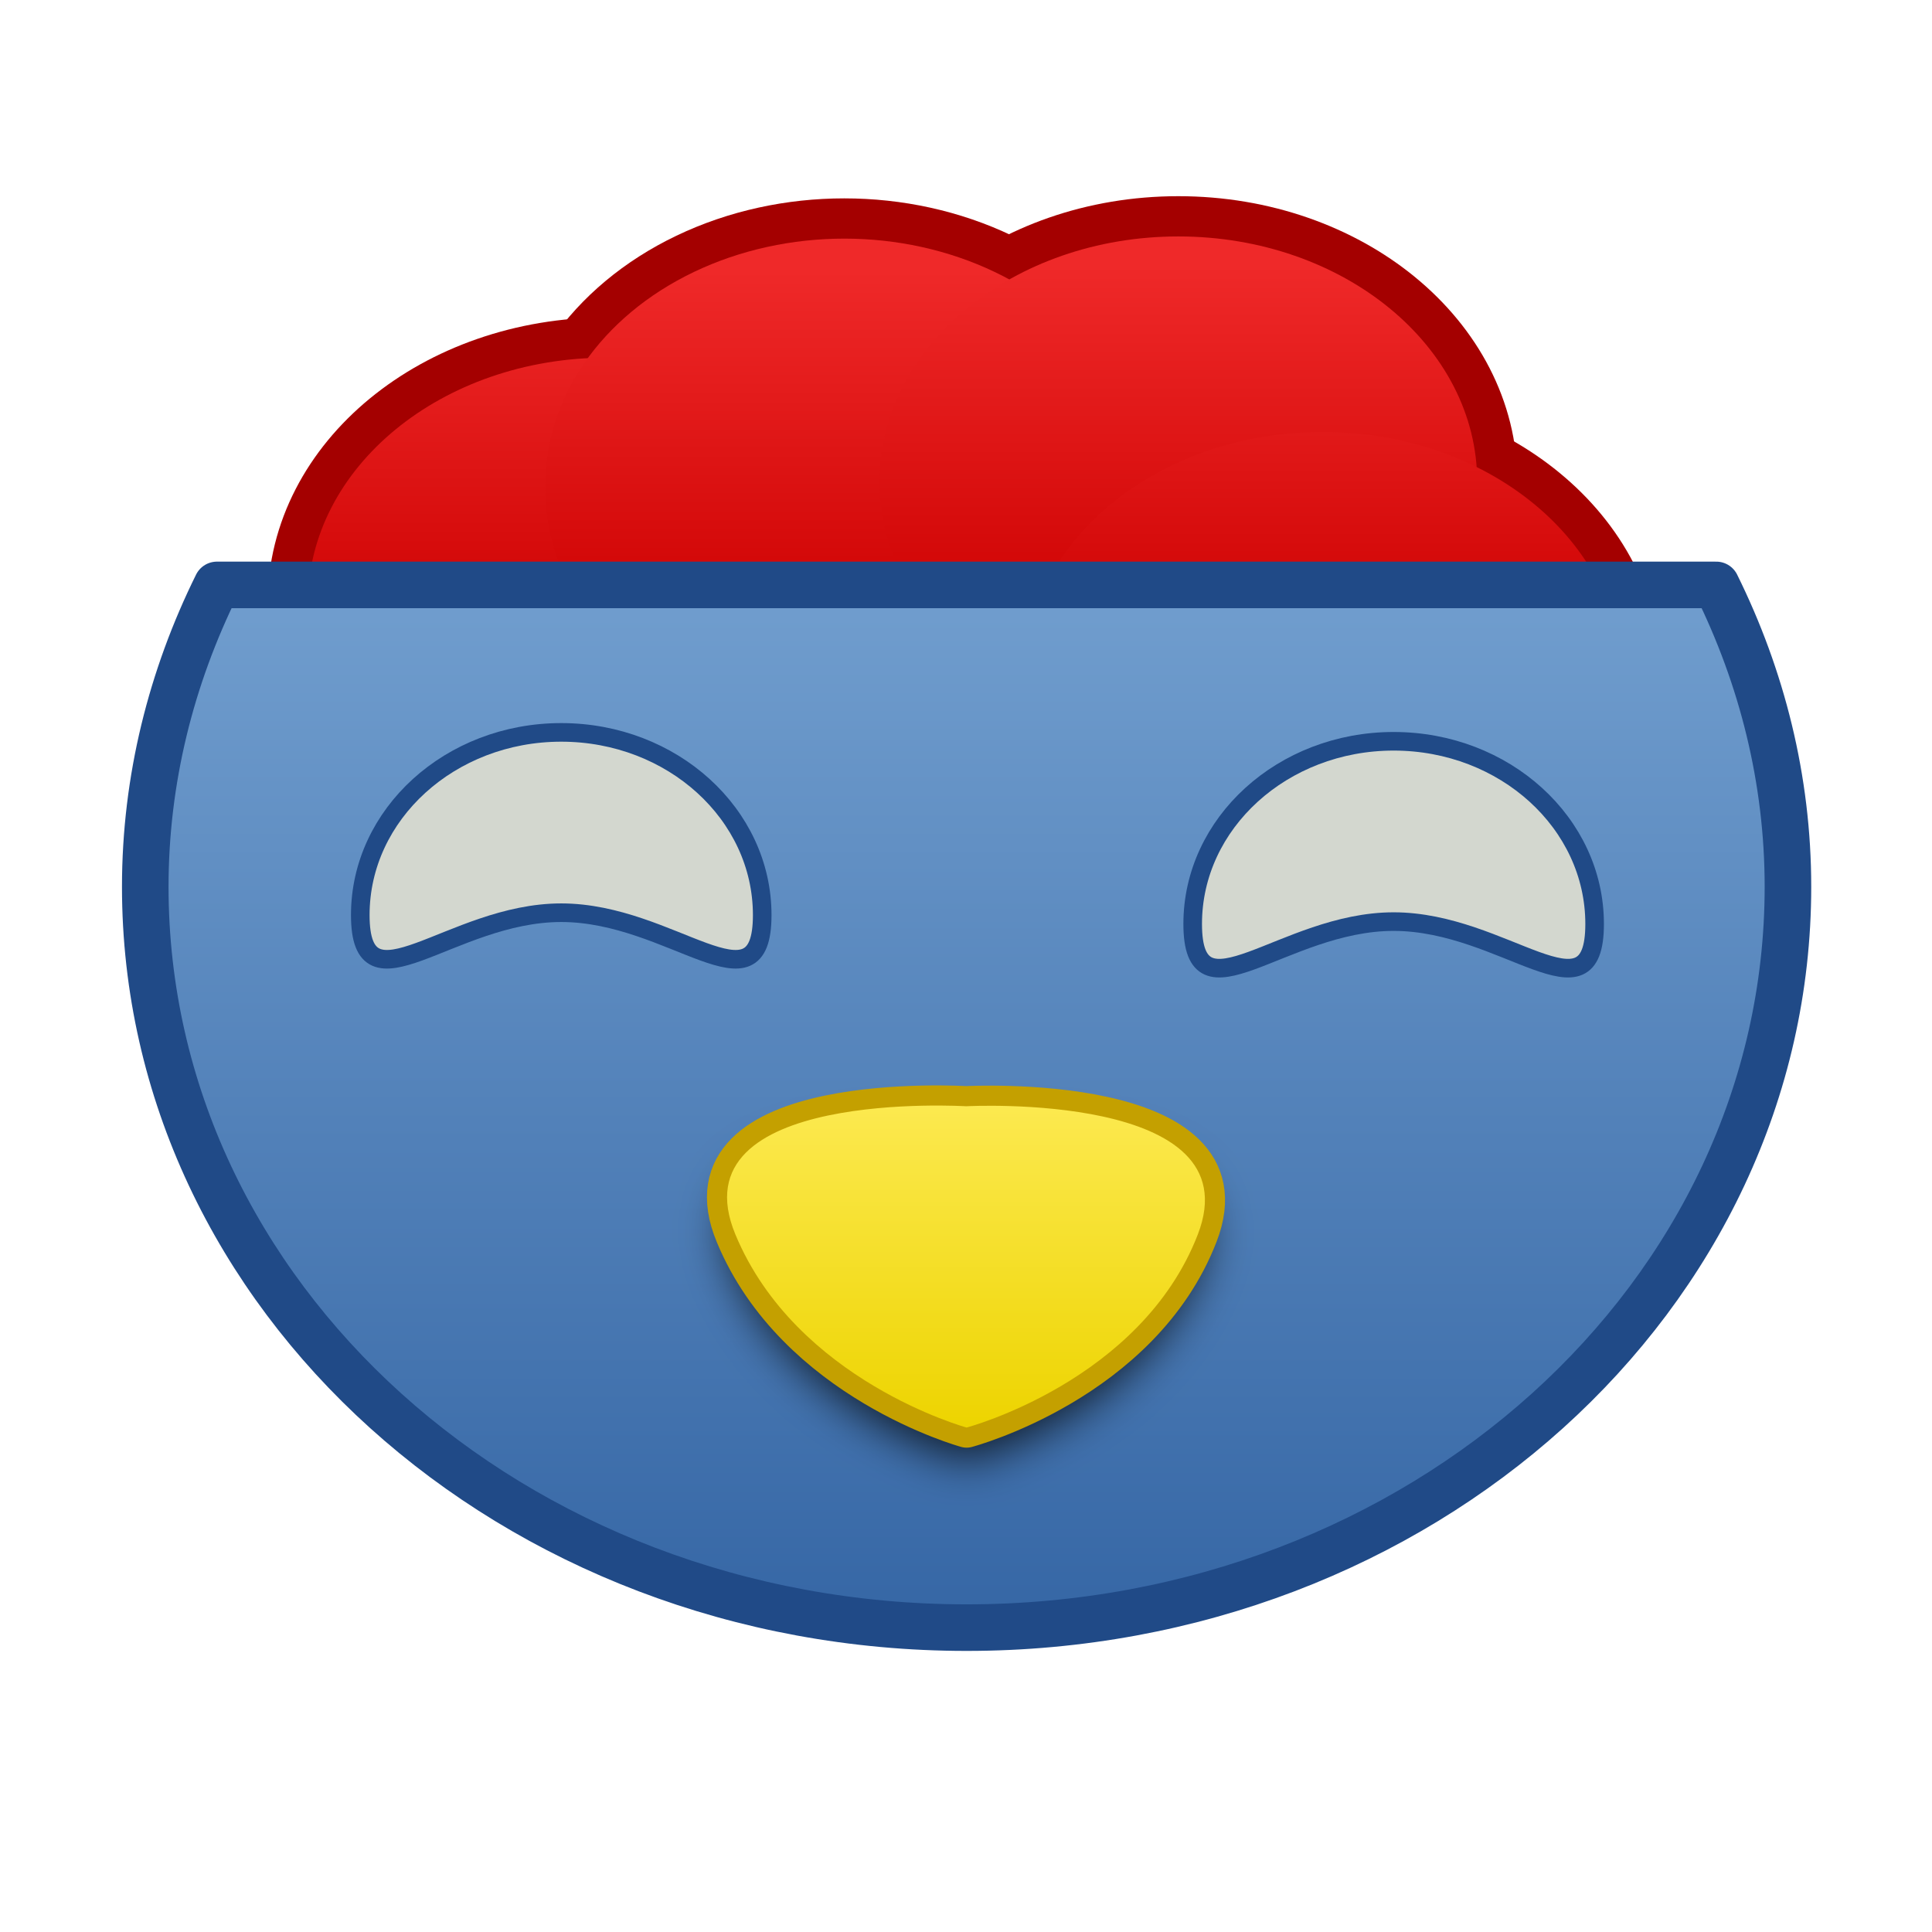
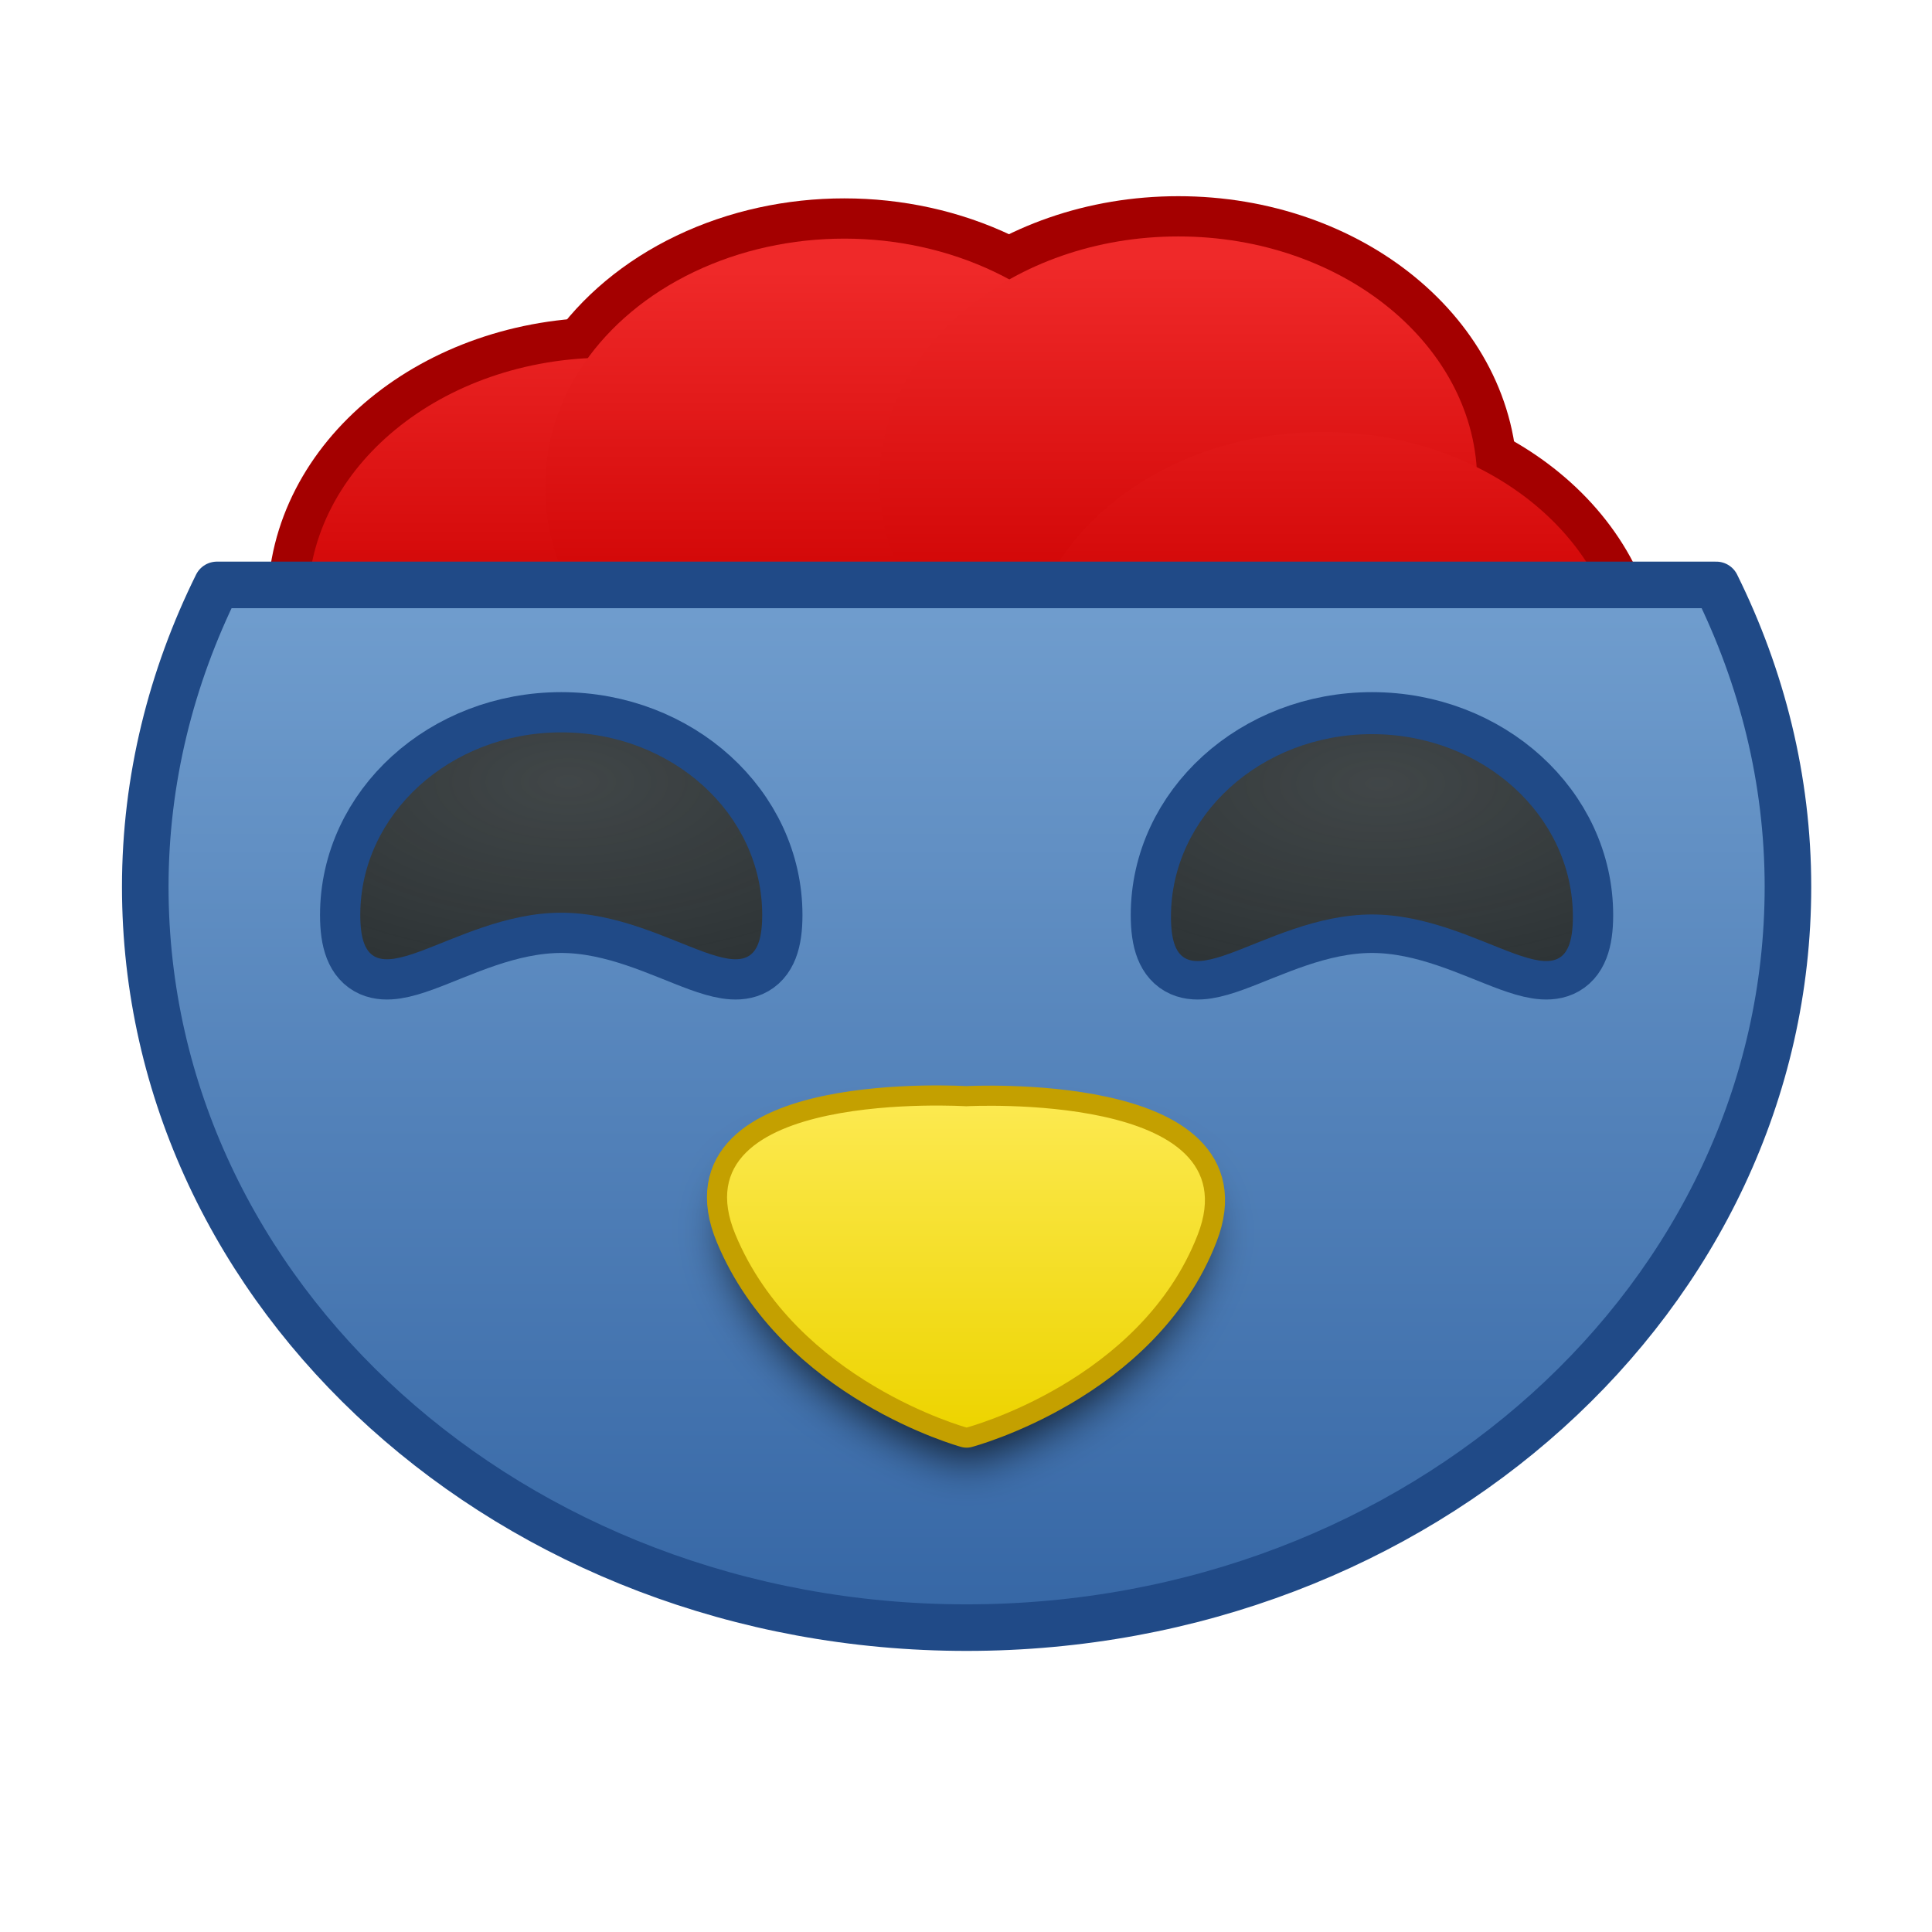
<svg xmlns="http://www.w3.org/2000/svg" xmlns:xlink="http://www.w3.org/1999/xlink" width="48px" height="48px" id="svg2993" version="1.1">
  <defs id="defs2995">
+     <linearGradient id="linearGradient3839">
+       <stop style="stop-color:#eeeeec;stop-opacity:1;" offset="0" id="stop3841" />
+       <stop style="stop-color:#eeeeec;stop-opacity:0;" offset="1" id="stop3843" />
+     </linearGradient>
    <linearGradient id="linearGradient3845">
      <stop style="stop-color:#aeaead;stop-opacity:1;" offset="0" id="stop3847" />
      <stop style="stop-color:#eeeeec;stop-opacity:0;" offset="1" id="stop3849" />
    </linearGradient>
    <linearGradient id="linearGradient3882">
      <stop style="stop-color:#babdb6;stop-opacity:1;" offset="0" id="stop3884" />
      <stop style="stop-color:#eeeeec;stop-opacity:1;" offset="1" id="stop3886" />
    </linearGradient>
    <linearGradient id="linearGradient3872">
      <stop id="stop3880" offset="0" style="stop-color:#e0e2dd;stop-opacity:1;" />
      <stop style="stop-color:#eeeeec;stop-opacity:1;" offset="1" id="stop3876" />
    </linearGradient>
    <linearGradient id="linearGradient4114">
      <stop style="stop-color:#edd400;stop-opacity:1;" offset="0" id="stop4116" />
      <stop style="stop-color:#fce94f;stop-opacity:1;" offset="1" id="stop4118" />
    </linearGradient>
    <linearGradient id="linearGradient3939">
      <stop style="stop-color:#ef2929;stop-opacity:1;" offset="0" id="stop3941" />
      <stop style="stop-color:#cc0000;stop-opacity:1;" offset="1" id="stop3943" />
    </linearGradient>
    <linearGradient id="linearGradient3820">
      <stop style="stop-color:#eeeeec;stop-opacity:1;" offset="0" id="stop3822" />
      <stop style="stop-color:#eeeeec;stop-opacity:0;" offset="1" id="stop3824" />
    </linearGradient>
    <linearGradient id="linearGradient3903">
      <stop style="stop-color:#eeeeec;stop-opacity:1;" offset="0" id="stop3905" />
      <stop style="stop-color:#ffffff;stop-opacity:0;" offset="1" id="stop3907" />
    </linearGradient>
    <linearGradient id="linearGradient3891">
      <stop style="stop-color:#2e3436;stop-opacity:1;" offset="0" id="stop3893" />
      <stop style="stop-color:#eeeeec;stop-opacity:1;" offset="1" id="stop3895" />
    </linearGradient>
    <linearGradient id="linearGradient3883">
      <stop style="stop-color:#2e3436;stop-opacity:1;" offset="0" id="stop3885" />
      <stop style="stop-color:#2e3436;stop-opacity:0;" offset="1" id="stop3887" />
    </linearGradient>
    <linearGradient id="linearGradient3801">
      <stop style="stop-color:#f57900;stop-opacity:1;" offset="0" id="stop3803" />
      <stop style="stop-color:#fcaf3e;stop-opacity:1;" offset="1" id="stop3805" />
    </linearGradient>
    <linearGradient id="linearGradient3784">
      <stop style="stop-color:#3465a4;stop-opacity:1;" offset="0" id="stop3786" />
      <stop style="stop-color:#729fcf;stop-opacity:1;" offset="1" id="stop3788" />
    </linearGradient>
    <linearGradient xlink:href="#linearGradient3784" id="linearGradient3790" x1="2.515" y1="44.204" x2="2.515" y2="17.14" gradientUnits="userSpaceOnUse" gradientTransform="translate(0.5149951,-3.186731)" />
    <linearGradient xlink:href="#linearGradient3801" id="linearGradient3808" gradientUnits="userSpaceOnUse" gradientTransform="matrix(0.680266,0,0,0.680266,7.673616,16.61139)" x1="24" y1="39.08" x2="23.87" y2="31.379" />
    <radialGradient xlink:href="#linearGradient3820" id="radialGradient3828" cx="23.093" cy="31.611" fx="23.093" fy="31.611" r="3.826" gradientTransform="matrix(1.135759,-1.098012,0.9194646,0.9510735,-31.29284,32.15095)" gradientUnits="userSpaceOnUse" spreadMethod="reflect" />
    <linearGradient xlink:href="#linearGradient4114" id="linearGradient3024" gradientUnits="userSpaceOnUse" gradientTransform="matrix(1.058086,0,0,0.5787752,-1.379071,12.84868)" x1="24" y1="39.08" x2="24" y2="28" />
    <filter id="filter3842" x="-0.115" width="1.231" y="-0.171" height="1.342">
      <feGaussianBlur stdDeviation="0.571" id="feGaussianBlur3844" />
    </filter>
    <linearGradient xlink:href="#linearGradient3939" id="linearGradient4031" gradientUnits="userSpaceOnUse" x1="25.065" y1="7.359" x2="25.065" y2="16.558" />
    <linearGradient xlink:href="#linearGradient3939" id="linearGradient4033" gradientUnits="userSpaceOnUse" x1="18.94" y1="9.921" x2="18.94" y2="19.171" />
    <linearGradient xlink:href="#linearGradient3939" id="linearGradient4035" gradientUnits="userSpaceOnUse" x1="11.44" y1="9.921" x2="11.44" y2="19.186" />
    <linearGradient xlink:href="#linearGradient3939" id="linearGradient4043" gradientUnits="userSpaceOnUse" x1="7.315" y1="5.671" x2="7.315" y2="14.695" />
    <linearGradient xlink:href="#linearGradient4114" id="linearGradient4128" x1="24.015" y1="35.467" x2="24.015" y2="27.485" gradientUnits="userSpaceOnUse" />
+     <radialGradient xlink:href="#linearGradient3839" id="radialGradient3845" cx="14.034" cy="19.384" fx="14.034" fy="19.384" r="4.993" gradientTransform="matrix(1.982513,-2.6849957e-7,1.3214049e-7,0.9756823,-13.70066,0.51102)" gradientUnits="userSpaceOnUse" />
+     <radialGradient xlink:href="#linearGradient3839" id="radialGradient3849" gradientUnits="userSpaceOnUse" gradientTransform="matrix(1.982513,-2.6849957e-7,1.3214049e-7,0.9756823,6.99026,0.339145)" cx="14.034" cy="19.384" fx="14.034" fy="19.384" r="4.993" />
+     <radialGradient xlink:href="#linearGradient3839" id="radialGradient3869" gradientUnits="userSpaceOnUse" gradientTransform="matrix(1.982513,-2.6849957e-7,1.3214049e-7,0.9756823,6.440102,0.5552141)" cx="14.034" cy="19.384" fx="14.034" fy="19.384" r="4.993" />
  </defs>
  <g id="layer1">
    <g id="g3904" style="stroke:#a40000;stroke-opacity:1;stroke-width:2;stroke-miterlimit:4;stroke-dasharray:none">
      <path style="fill:url(#linearGradient4031);fill-opacity:1;stroke:#a40000;stroke-opacity:1;stroke-width:2;stroke-miterlimit:4;stroke-dasharray:none" id="path3906" d="m 22.539,15.296 c 0,3.368 -3.324,6.099 -7.425,6.099 -4.101,0 -7.425,-2.731 -7.425,-6.099 0,-3.368 3.324,-6.099 7.425,-6.099 4.101,0 7.425,2.731 7.425,6.099 z" transform="translate(-0.0392136,-0.3106602)" />
      <path d="m 22.539,15.296 a 7.425,6.099 0 1 1 -14.849,0 7.425,6.099 0 1 1 14.849,0 z" id="path3908" style="fill:url(#linearGradient4033);fill-opacity:1;stroke:#a40000;stroke-opacity:1;stroke-width:2;stroke-miterlimit:4;stroke-dasharray:none" transform="translate(5.862012,-3.197735)" />
      <path transform="translate(14.16163,-3.322735)" style="fill:url(#linearGradient4035);fill-opacity:1;stroke:#a40000;stroke-opacity:1;stroke-width:2;stroke-miterlimit:4;stroke-dasharray:none" id="path3910" d="m 22.539,15.296 c 0,3.368 -3.324,6.099 -7.425,6.099 -4.101,0 -7.425,-2.731 -7.425,-6.099 0,-3.368 3.324,-6.099 7.425,-6.099 4.101,0 7.425,2.731 7.425,6.099 z" />
      <path d="m 22.539,15.296 c 0,3.368 -3.324,6.099 -7.425,6.099 -4.101,0 -7.425,-2.731 -7.425,-6.099 0,-3.368 3.324,-6.099 7.425,-6.099 4.101,0 7.425,2.731 7.425,6.099 z" id="path3912" style="fill:url(#linearGradient4043);fill-opacity:1;stroke:#a40000;stroke-opacity:1;stroke-width:2;stroke-miterlimit:4;stroke-dasharray:none" transform="translate(17.74498,1.534783)" />
    </g>
    <g id="g4045">
      <path transform="translate(-0.0392136,-0.3106602)" d="m 22.539,15.296 c 0,3.368 -3.324,6.099 -7.425,6.099 -4.101,0 -7.425,-2.731 -7.425,-6.099 0,-3.368 3.324,-6.099 7.425,-6.099 4.101,0 7.425,2.731 7.425,6.099 z" id="path3796" style="fill:url(#linearGradient4031);fill-opacity:1;stroke:none" />
      <path transform="translate(5.862012,-3.197735)" style="fill:url(#linearGradient4033);fill-opacity:1;stroke:none" id="path3798" d="m 22.539,15.296 a 7.425,6.099 0 1 1 -14.849,0 7.425,6.099 0 1 1 14.849,0 z" />
      <path d="m 22.539,15.296 c 0,3.368 -3.324,6.099 -7.425,6.099 -4.101,0 -7.425,-2.731 -7.425,-6.099 0,-3.368 3.324,-6.099 7.425,-6.099 4.101,0 7.425,2.731 7.425,6.099 z" id="path3800" style="fill:url(#linearGradient4035);fill-opacity:1;stroke:none" transform="translate(14.16163,-3.322735)" />
      <path transform="translate(17.74498,1.534783)" style="fill:url(#linearGradient4043);fill-opacity:1;stroke:none" id="path3802" d="m 22.539,15.296 c 0,3.368 -3.324,6.099 -7.425,6.099 -4.101,0 -7.425,-2.731 -7.425,-6.099 0,-3.368 3.324,-6.099 7.425,-6.099 4.101,0 7.425,2.731 7.425,6.099 z" />
    </g>
    <path style="fill:url(#linearGradient3790);fill-opacity:1;stroke:#204a87;stroke-width:1.157;stroke-linecap:square;stroke-linejoin:round;stroke-miterlimit:4;stroke-opacity:1;stroke-dasharray:none" d="m 5.39,14.532 c -1.133,2.291 -1.781,4.829 -1.781,7.5 0,10.174 9.128,18.406 20.406,18.406 11.278,0 20.406,-8.232 20.406,-18.406 0,-2.671 -0.648,-5.209 -1.781,-7.5 l -37.25,0 z" id="path3006" />
    <path d="m 24.015,28.281 0,7.982 c 0,0 -4.232,-1.158 -5.744,-4.796 -1.512,-3.638 5.744,-3.186 5.744,-3.186 z m 0,-1.56e-4 0,7.982 c 0,0 4.332,-1.146 5.744,-4.796 1.379,-3.565 -5.744,-3.187 -5.744,-3.187 z" style="fill:#000000;fill-opacity:1;stroke:none;opacity:0.777;filter:url(#filter3842)" id="path3824" />
    <path d="m 24.015,27.485 0,7.982 c 0,0 -4.232,-1.158 -5.744,-4.796 -1.512,-3.638 5.744,-3.186 5.744,-3.186 z m 0,-1.56e-4 0,7.982 c 0,0 4.332,-1.146 5.744,-4.796 1.379,-3.565 -5.744,-3.187 -5.744,-3.187 z" style="fill:url(#linearGradient3024);fill-opacity:1;stroke:#c4a000;stroke-linejoin:round" id="path3026" />
    <path id="path3037" style="fill:url(#linearGradient4128);fill-opacity:1;stroke:none" d="m 24.015,27.485 0,7.982 c 0,0 -4.232,-1.158 -5.744,-4.796 -1.512,-3.638 5.744,-3.186 5.744,-3.186 z m 0,-1.56e-4 0,7.982 c 0,0 4.332,-1.146 5.744,-4.796 1.379,-3.565 -5.744,-3.187 -5.744,-3.187 z" />
-     <path style="fill:#d3d7cf;fill-opacity:1;stroke:#204a87;stroke-width:0.462;stroke-linejoin:round;stroke-miterlimit:4;stroke-opacity:1" d="m 18.937,22.734 c 0,2.506 -2.235,-0.058 -4.993,-0.058 -2.758,0 -4.993,2.564 -4.993,0.058 0,-2.506 2.235,-4.538 4.993,-4.538 2.758,0 4.993,2.032 4.993,4.538 z" id="path3825" />
-     <path id="path3828" d="m 39.618,22.955 c 0,2.506 -2.235,-0.058 -4.993,-0.058 -2.758,0 -4.993,2.564 -4.993,0.058 0,-2.506 2.235,-4.538 4.993,-4.538 2.758,0 4.993,2.032 4.993,4.538 z" style="fill:#d3d7cf;fill-opacity:1;stroke:#204a87;stroke-width:0.462;stroke-linejoin:round;stroke-miterlimit:4;stroke-opacity:1" />
+     <path style="fill:#2e3436;fill-opacity:1;stroke:#204a87;stroke-width:2;stroke-linejoin:round;stroke-miterlimit:4;stroke-opacity:1;stroke-dasharray:none" d="m 18.937,22.734 c 0,2.506 -2.235,-0.058 -4.993,-0.058 -2.758,0 -4.993,2.564 -4.993,0.058 0,-2.506 2.235,-4.538 4.993,-4.538 2.758,0 4.993,2.032 4.993,4.538 z" id="path3825" />
+     <path id="path3816" d="m 18.937,22.734 c 0,2.506 -2.235,-0.058 -4.993,-0.058 -2.758,0 -4.993,2.564 -4.993,0.058 0,-2.506 2.235,-4.538 4.993,-4.538 2.758,0 4.993,2.032 4.993,4.538 z" style="fill:#2e3436;fill-opacity:1;stroke:none;stroke-width:2;stroke-linejoin:round;stroke-miterlimit:4;stroke-opacity:1;stroke-dasharray:none" />
+     <path style="fill:url(#radialGradient3845);fill-opacity:1;stroke:none;stroke-width:2;stroke-linejoin:round;stroke-miterlimit:4;stroke-opacity:1;stroke-dasharray:none;opacity:0.1" d="m 18.937,22.734 c 0,2.506 -2.235,-0.058 -4.993,-0.058 -2.758,0 -4.993,2.564 -4.993,0.058 0,-2.506 2.235,-4.538 4.993,-4.538 2.758,0 4.993,2.032 4.993,4.538 z" id="path3820" />
+     <path id="path3865" d="m 29.093,22.734 c 0,2.506 2.235,-0.058 4.993,-0.058 2.758,0 4.993,2.564 4.993,0.058 0,-2.506 -2.235,-4.538 -4.993,-4.538 -2.758,0 -4.993,2.032 -4.993,4.538 z" style="fill:#2e3436;fill-opacity:1;stroke:#204a87;stroke-width:2;stroke-linejoin:round;stroke-miterlimit:4;stroke-opacity:1;stroke-dasharray:none" />
+     <path style="fill:#2e3436;fill-opacity:1;stroke:none" d="m 39.078,22.778 c 0,2.506 -2.235,-0.058 -4.993,-0.058 -2.758,0 -4.993,2.564 -4.993,0.058 0,-2.506 2.235,-4.538 4.993,-4.538 2.758,0 4.993,2.032 4.993,4.538 z" id="path3871" />
+     <path id="path3867" d="m 39.078,22.778 c 0,2.506 -2.235,-0.058 -4.993,-0.058 -2.758,0 -4.993,2.564 -4.993,0.058 0,-2.506 2.235,-4.538 4.993,-4.538 2.758,0 4.993,2.032 4.993,4.538 z" style="opacity:0.1;fill:url(#radialGradient3869);fill-opacity:1;stroke:none" />
  </g>
</svg>
